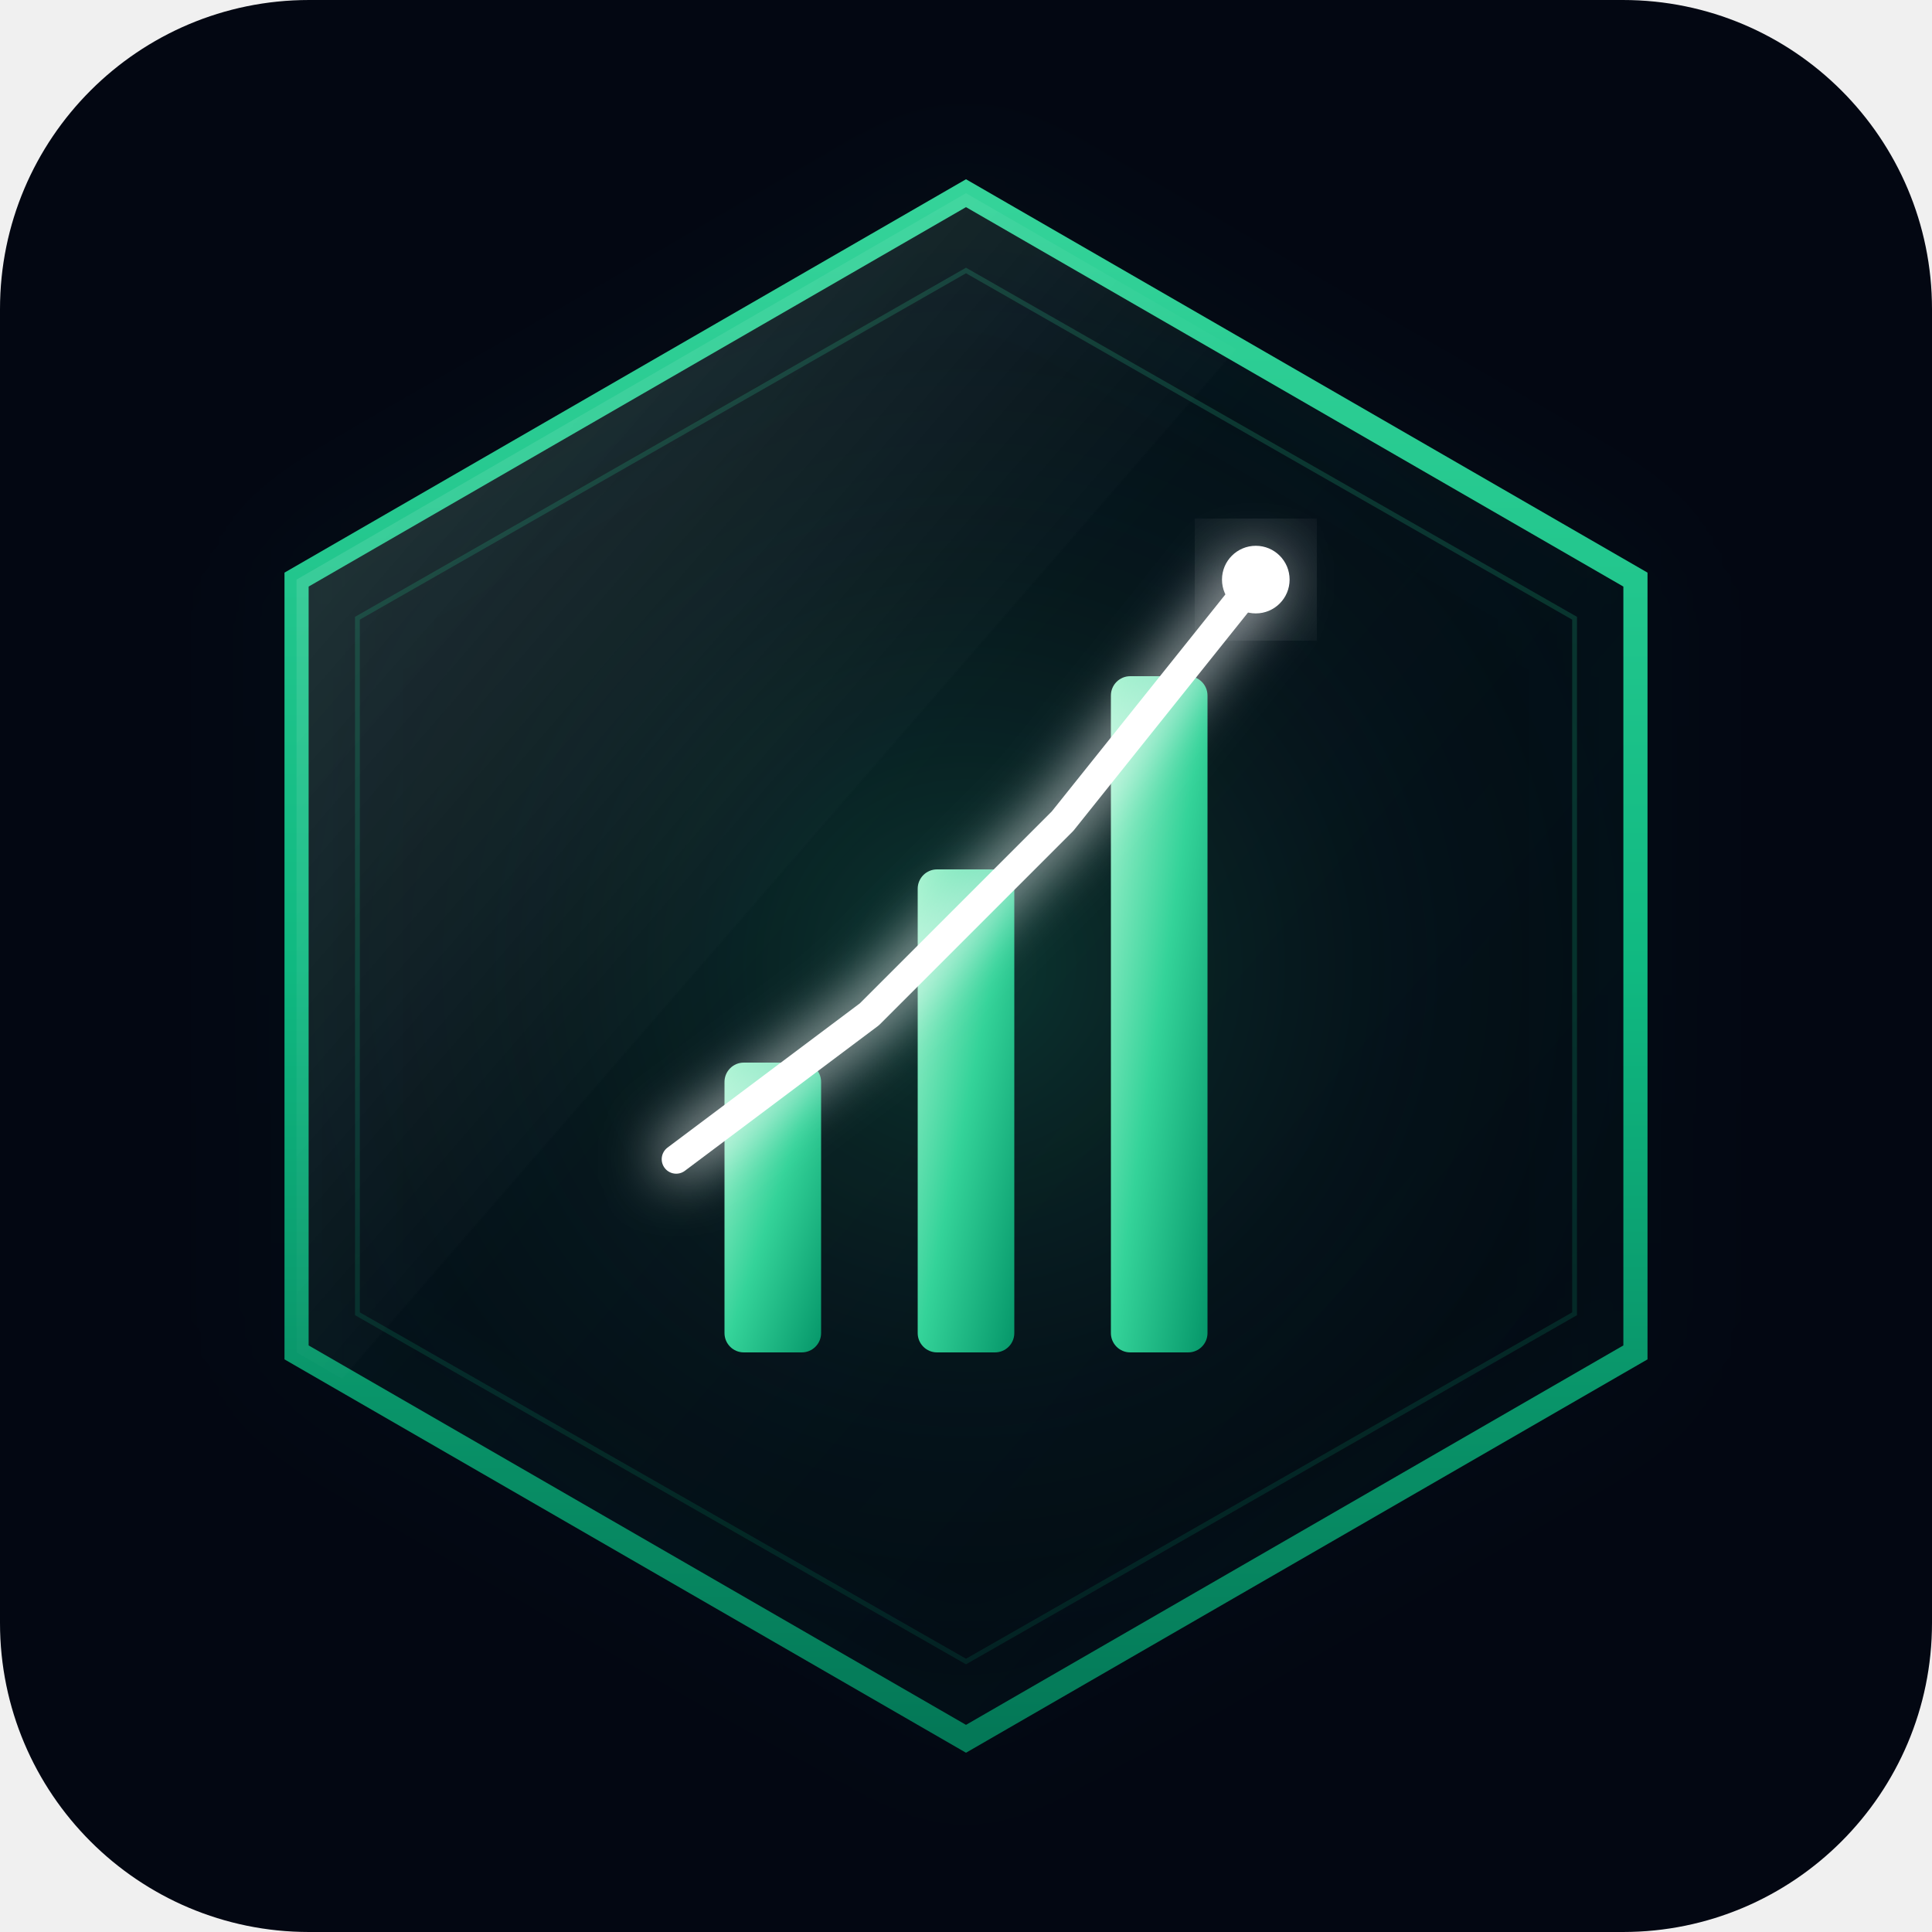
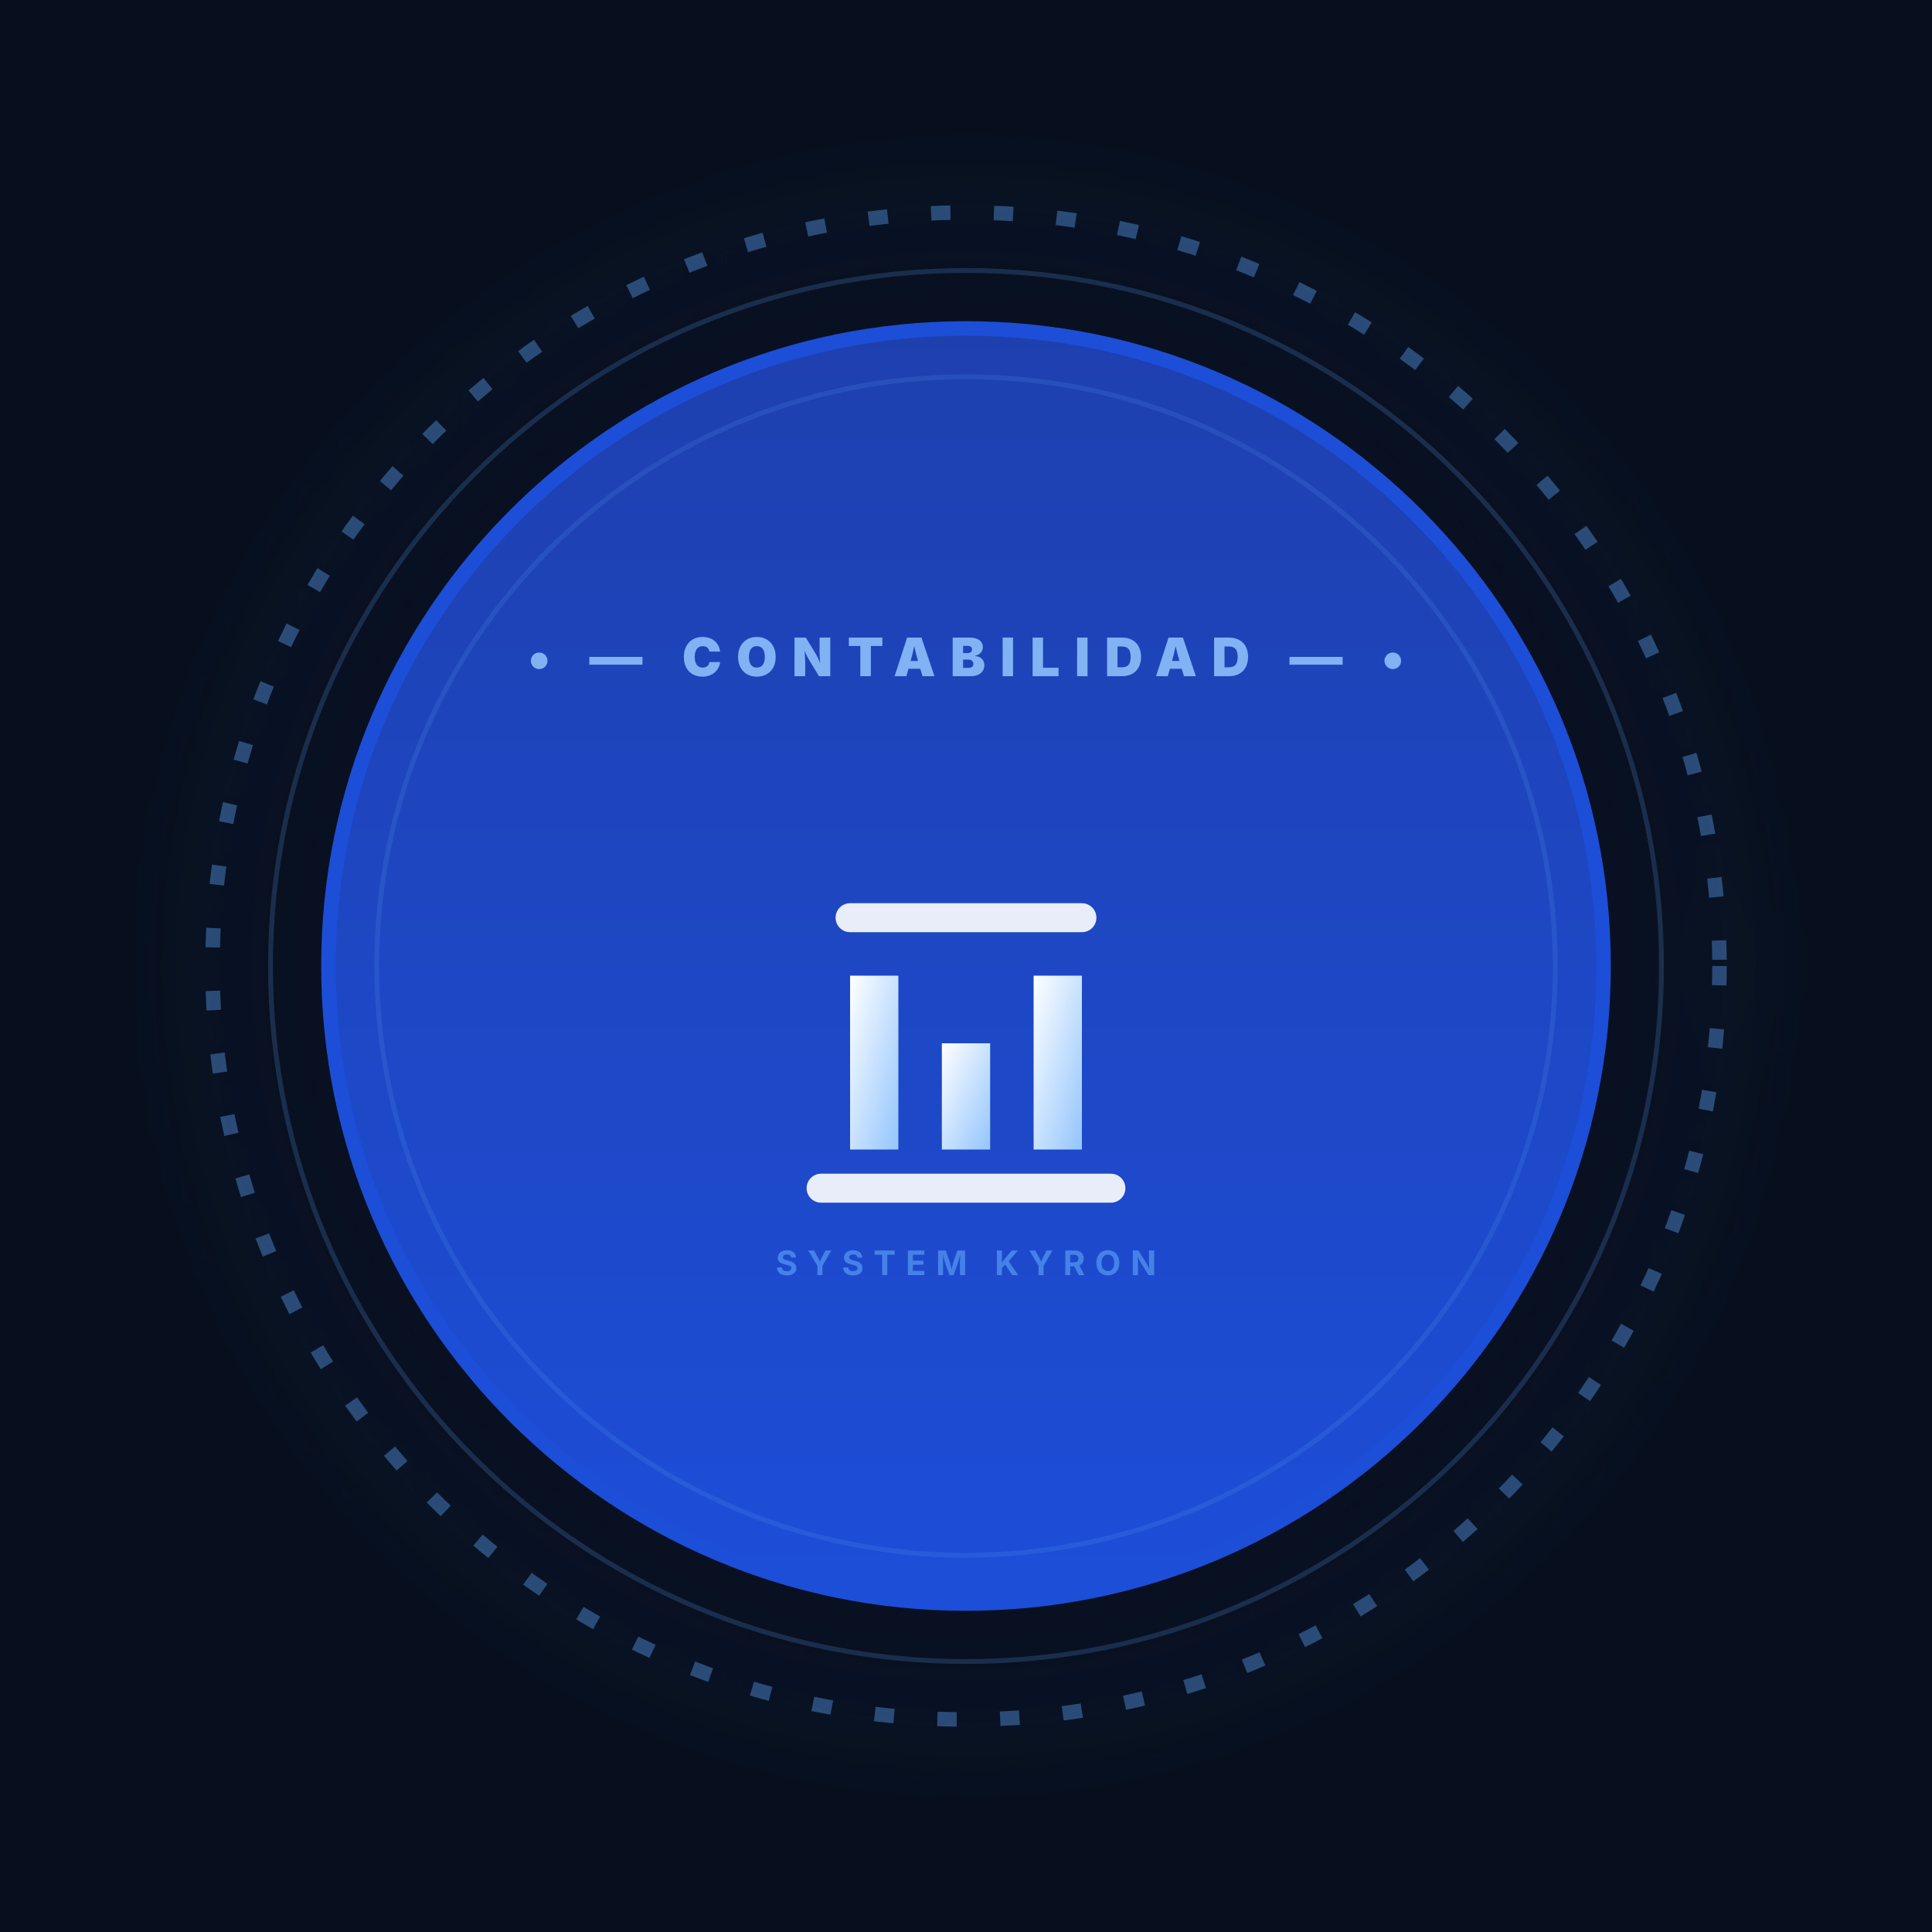
<svg xmlns="http://www.w3.org/2000/svg" viewBox="0 0 200 200">
  <defs>
-     <filter id="glow" x="-40%" y="-40%" width="180%" height="180%">
-       <feGaussianBlur stdDeviation="6" result="blur" />
+     <filter id="glow" x="-20%" y="-20%" width="140%" height="140%">
+       <feGaussianBlur stdDeviation="5" result="blur" />
      <feMerge>
        <feMergeNode in="blur" />
        <feMergeNode in="SourceGraphic" />
      </feMerge>
    </filter>
-     <filter id="softGlow" x="-20%" y="-20%" width="140%" height="140%">
-       <feGaussianBlur stdDeviation="3" result="blur" />
-       <feMerge>
-         <feMergeNode in="blur" />
-         <feMergeNode in="SourceGraphic" />
-       </feMerge>
-     </filter>
-     <linearGradient id="hexGrad" x1="0%" y1="0%" x2="0%" y2="100%">
-       <stop offset="0%" stop-color="#34d399" />
-       <stop offset="50%" stop-color="#10b981" />
-       <stop offset="100%" stop-color="#047857" />
-     </linearGradient>
-     <linearGradient id="hexFill" x1="0%" y1="0%" x2="100%" y2="100%">
-       <stop offset="0%" stop-color="#10b981" stop-opacity="0.1" />
-       <stop offset="100%" stop-color="#047857" stop-opacity="0.02" />
+     <radialGradient id="bgGlow" cx="50%" cy="50%" r="50%">
+       <stop offset="0%" stop-color="#1d4ed8" stop-opacity="0.25" />
+       <stop offset="100%" stop-color="#070f1e" stop-opacity="0" />
+     </radialGradient>
+     <linearGradient id="diskGrad" x1="0%" y1="0%" x2="0%" y2="100%">
+       <stop offset="0%" stop-color="#1e40af" />
+       <stop offset="100%" stop-color="#1d4ed8" />
    </linearGradient>
    <linearGradient id="iconGrad" x1="0%" y1="0%" x2="100%" y2="100%">
-       <stop offset="0%" stop-color="#a7f3d0" />
-       <stop offset="50%" stop-color="#34d399" />
-       <stop offset="100%" stop-color="#059669" />
-     </linearGradient>
-     <radialGradient id="centerGlow" cx="50%" cy="50%" r="50%">
-       <stop offset="0%" stop-color="#34d399" stop-opacity="0.2" />
-       <stop offset="100%" stop-color="#030712" stop-opacity="0" />
-     </radialGradient>
-     <linearGradient id="glassGrad" x1="0%" y1="0%" x2="100%" y2="100%">
-       <stop offset="0%" stop-color="#ffffff" stop-opacity="0.15" />
-       <stop offset="40%" stop-color="#ffffff" stop-opacity="0.01" />
-       <stop offset="40.1%" stop-color="#ffffff" stop-opacity="0" />
-       <stop offset="100%" stop-color="#ffffff" stop-opacity="0" />
+       <stop offset="0%" stop-color="#ffffff" />
+       <stop offset="100%" stop-color="#93c5fd" />
    </linearGradient>
  </defs>
-   <rect width="100%" height="100%" fill="#030712" rx="32" />
-   <circle cx="100" cy="100" r="75" fill="url(#centerGlow)" />
-   <polygon points="100,20 169.3,60 169.3,140 100,180 30.7,140 30.7,60" fill="none" stroke="url(#hexGrad)" stroke-width="0.8" opacity="0.3" filter="url(#glow)" />
-   <polygon points="100,20 169.3,60 169.3,140 100,180 30.7,140 30.7,60" fill="url(#hexFill)" stroke="url(#hexGrad)" stroke-width="2.5" />
-   <polygon points="100,20 169.3,60 169.3,140 100,180 30.7,140 30.7,60" fill="url(#glassGrad)" />
-   <polygon points="100,28 163,64 163,136 100,172 37,136 37,64" fill="none" stroke="url(#hexGrad)" stroke-width="0.5" opacity="0.2" />
-   <g transform="translate(10, 10)">
-     <rect x="65" y="100" width="10" height="30" rx="2" fill="url(#iconGrad)" />
-     <rect x="85" y="80" width="10" height="50" rx="2" fill="url(#iconGrad)" />
-     <rect x="105" y="60" width="10" height="70" rx="2" fill="url(#iconGrad)" />
-     <path d="M 60,110 L 80,95 L 100,75 L 120,50" fill="none" stroke="#FFFFFF" stroke-width="3" stroke-linecap="round" stroke-linejoin="round" filter="url(#softGlow)" />
-     <circle cx="120" cy="50" r="3.5" fill="#FFFFFF" filter="url(#glow)" />
+   <rect width="100%" height="100%" fill="#070f1e" />
+   <circle cx="100" cy="100" r="90" fill="url(#bgGlow)" />
+   <circle cx="100" cy="100" r="78" fill="none" stroke="#60a5fa" stroke-width="1.5" stroke-dasharray="2, 4.5" opacity="0.4" filter="url(#glow)" />
+   <circle cx="100" cy="100" r="72" fill="none" stroke="#60a5fa" stroke-width="0.5" opacity="0.2" />
+   <circle cx="100" cy="100" r="66" fill="url(#diskGrad)" stroke="#1d4ed8" stroke-width="1.5" />
+   <circle cx="100" cy="100" r="61" fill="none" stroke="#60a5fa" stroke-width="0.5" opacity="0.15" />
+   <text x="100" y="70" text-anchor="middle" font-family="'Inter', 'Segoe UI', Arial" font-size="5.5" font-weight="900" letter-spacing="1.5" fill="#93c5fd" opacity="0.85">• — CONTABILIDAD — •</text>
+   <g transform="translate(0, 5)">
+     <line x1="88" y1="90" x2="112" y2="90" stroke="#FFFFFF" stroke-width="3" stroke-linecap="round" opacity="0.9" />
+     <rect x="88" y="96" width="5" height="18" fill="url(#iconGrad)" />
+     <rect x="97.5" y="103" width="5" height="11" fill="url(#iconGrad)" />
+     <rect x="107" y="96" width="5" height="18" fill="url(#iconGrad)" />
+     <line x1="85" y1="118" x2="115" y2="118" stroke="#FFFFFF" stroke-width="3" stroke-linecap="round" opacity="0.9" />
  </g>
+   <text x="100" y="132" text-anchor="middle" font-family="'Inter', 'Segoe UI', Arial" font-size="3.5" font-weight="bold" letter-spacing="1" fill="#60a5fa" opacity="0.6">SYSTEM KYRON</text>
</svg>
